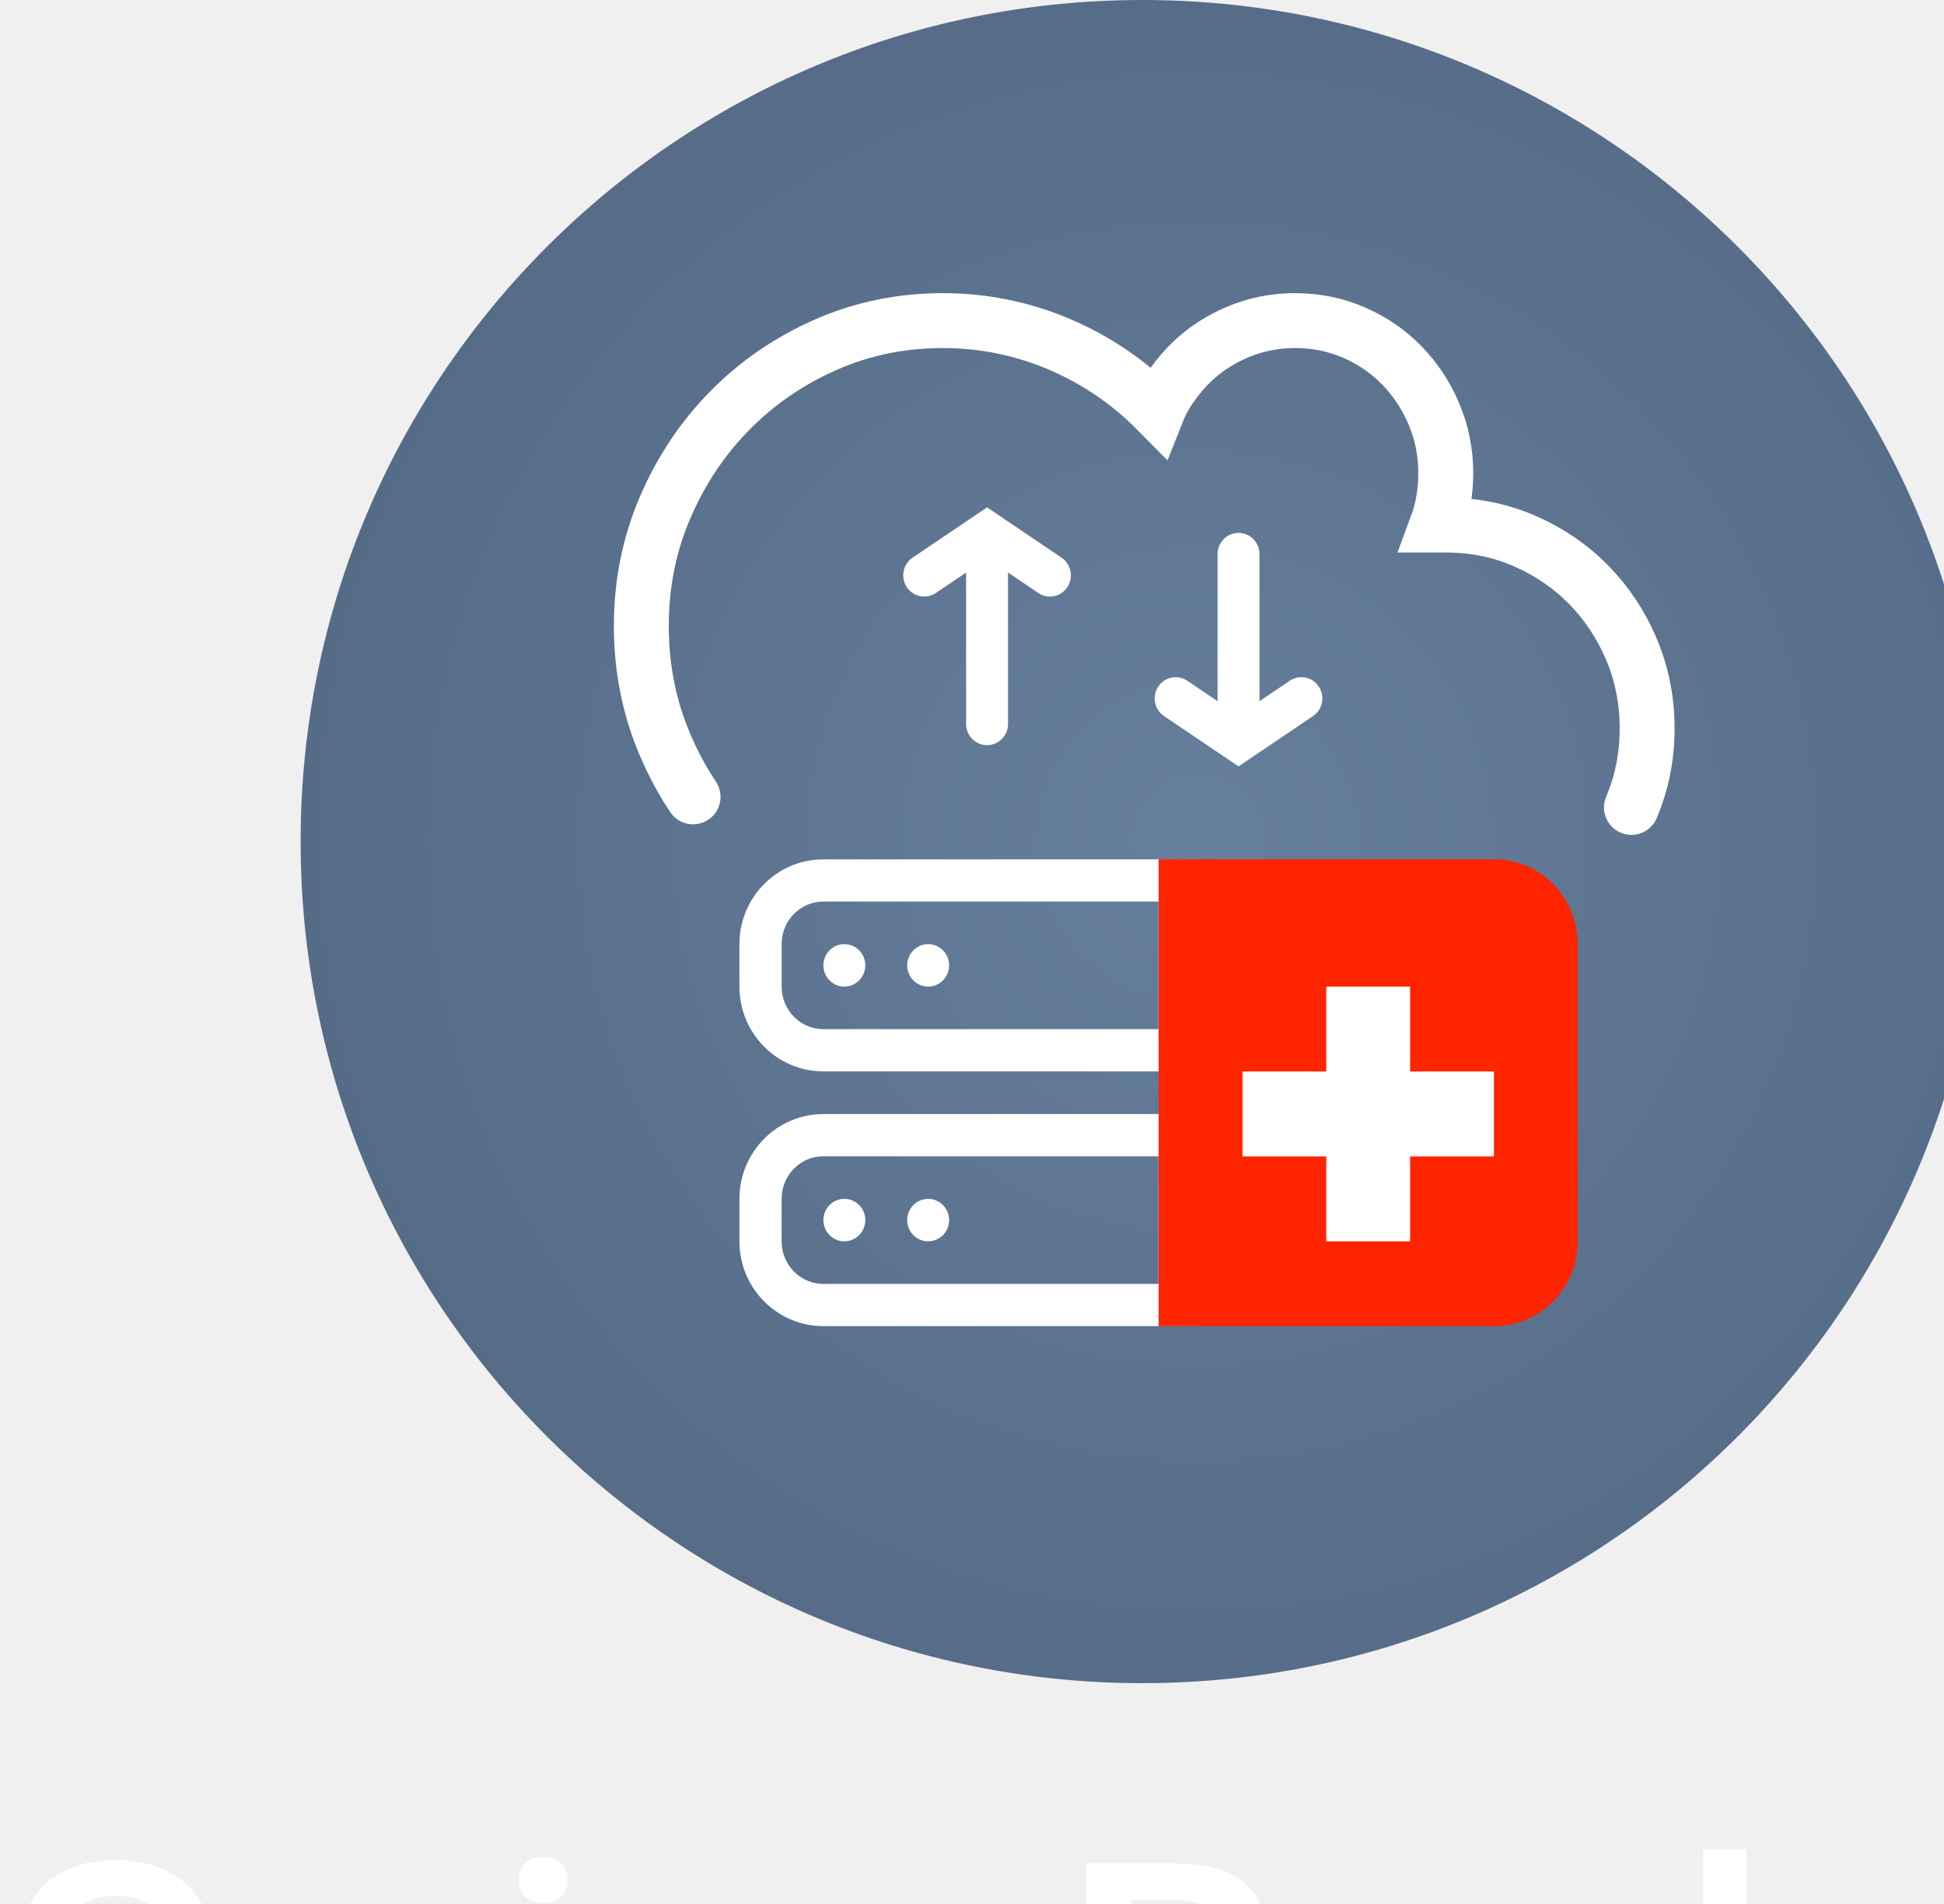
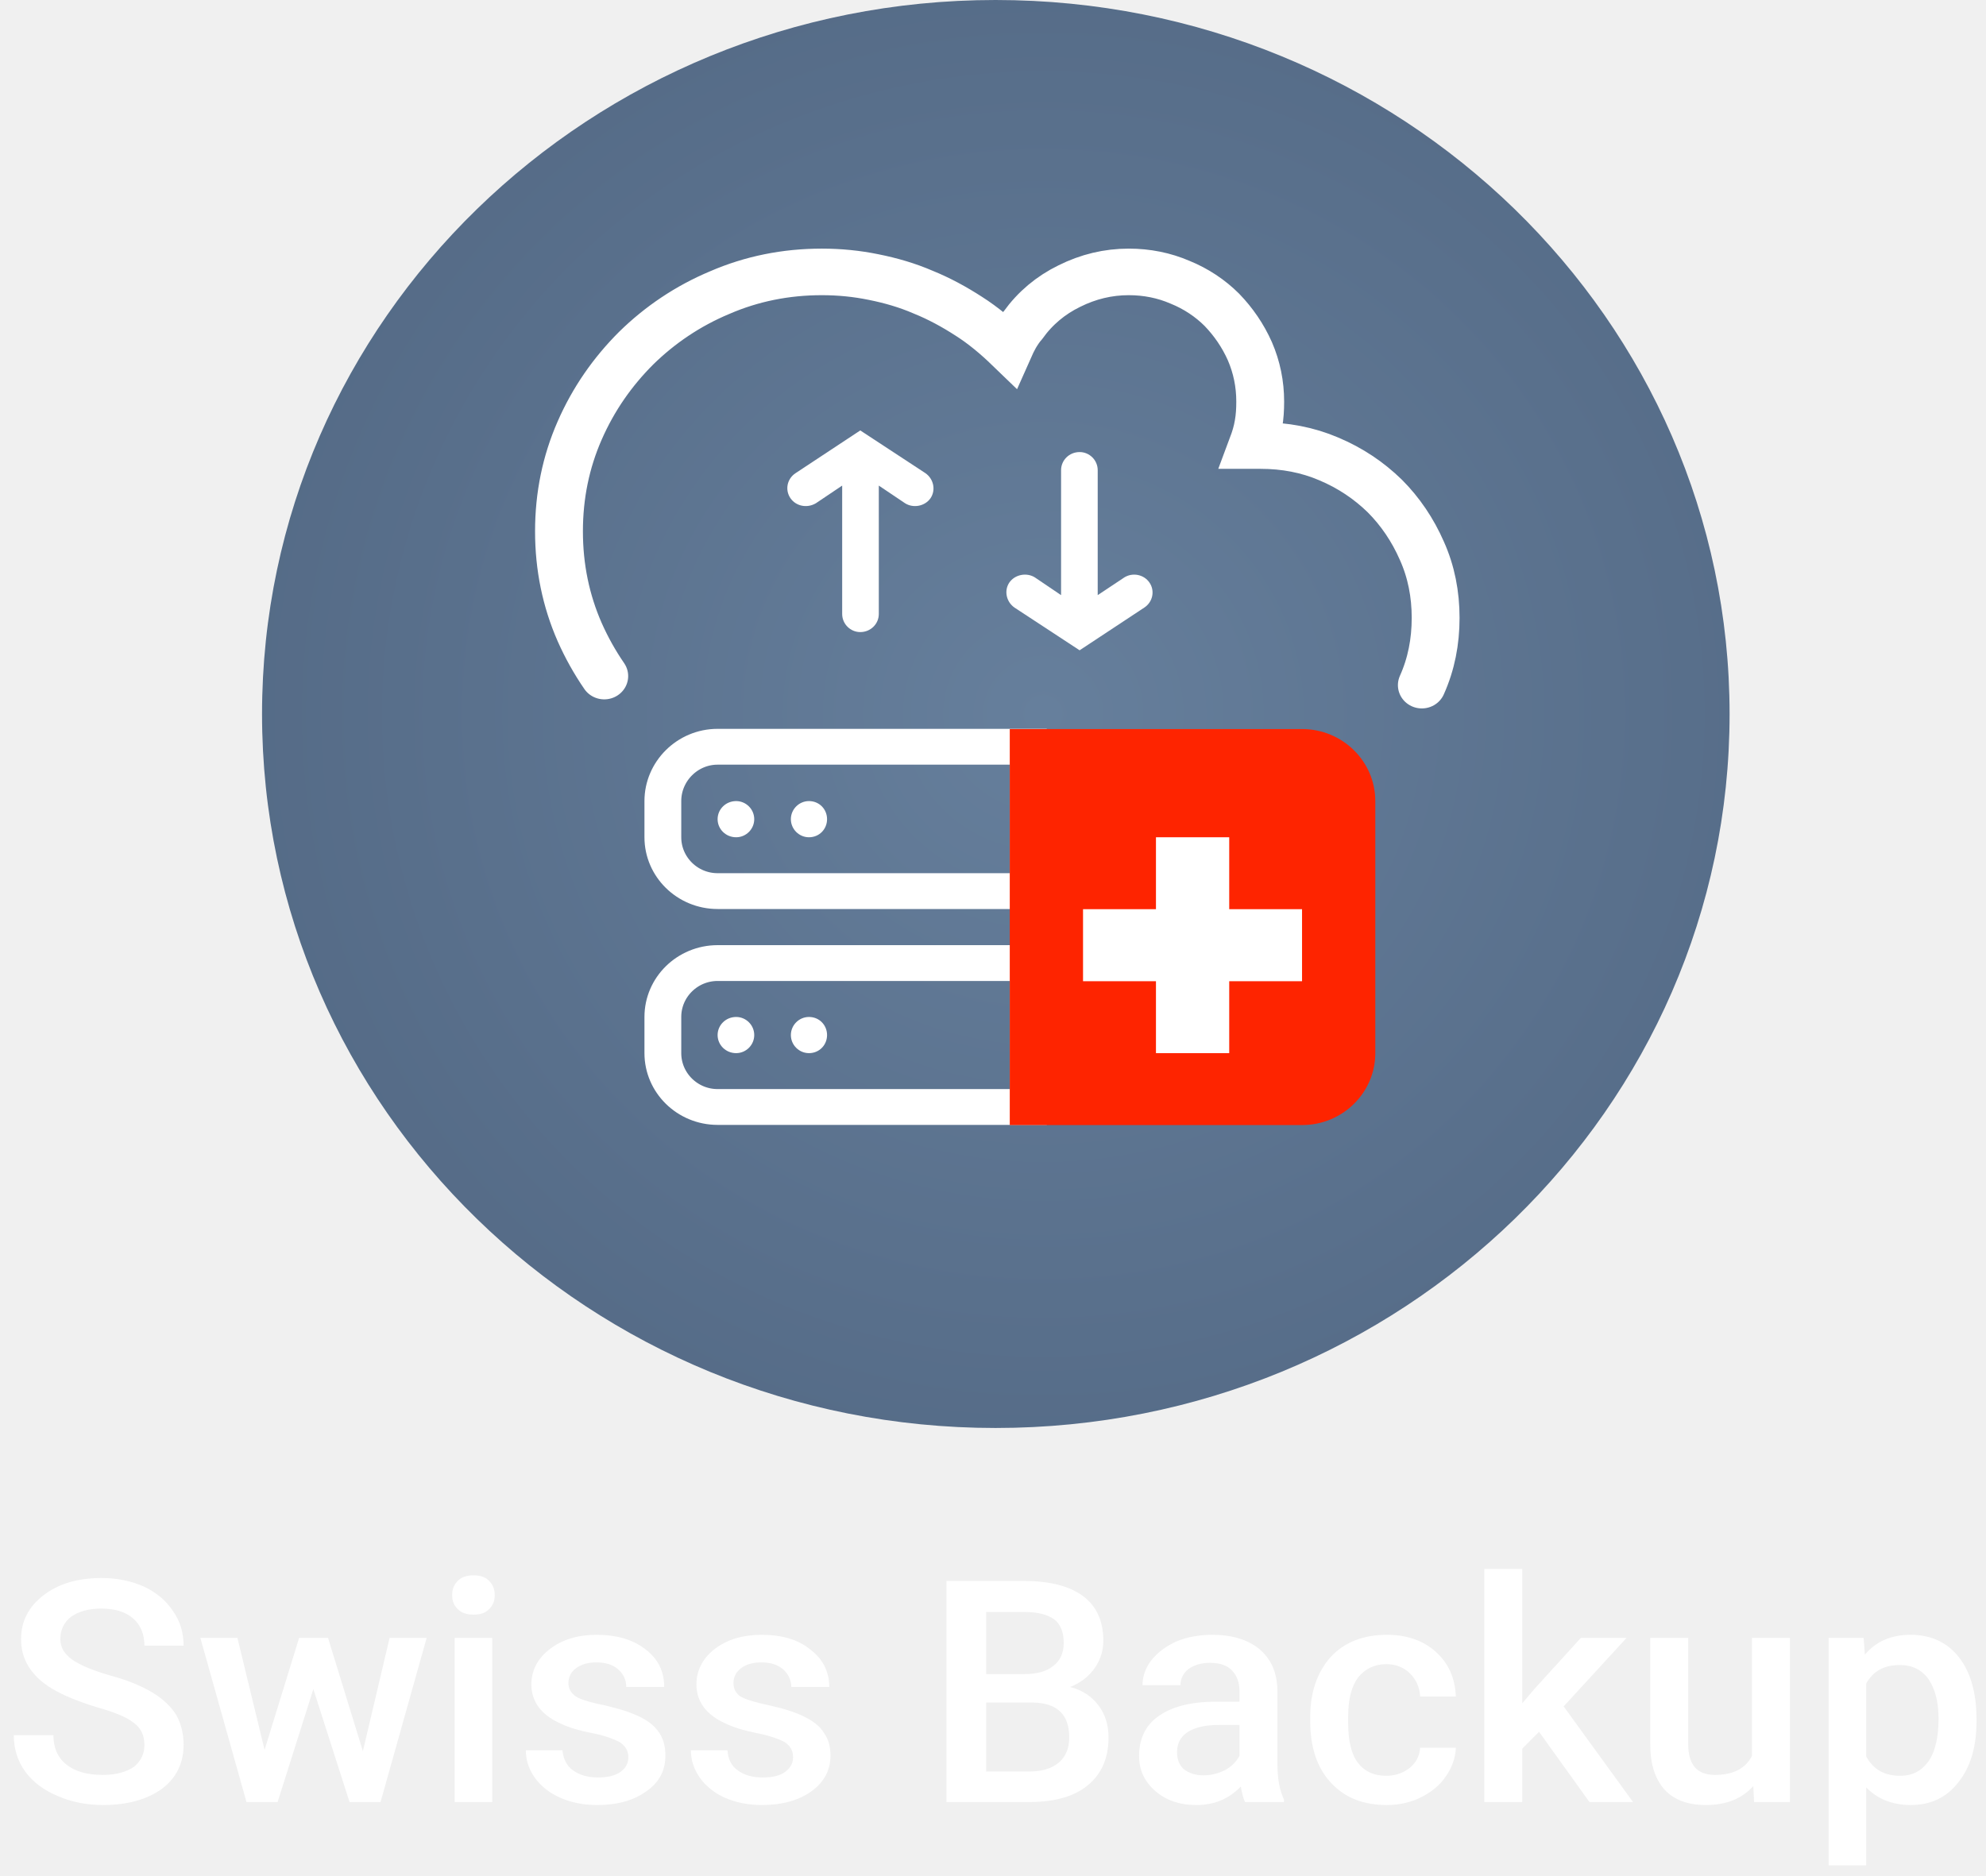
- <svg xmlns="http://www.w3.org/2000/svg" width="97px" height="95px" viewBox="0 0 97 95" version="1.1">
+ <svg xmlns="http://www.w3.org/2000/svg" width="18pt" height="17pt" viewBox="0 0 18 17" version="1.1">
  <defs>
-     <radialGradient cx="53.235%" cy="50%" fx="53.235%" fy="50%" r="134.727%" id="radialGradient-1">
-       <stop stop-color="#667F9C" offset="0%" />
-       <stop stop-color="#3B4D67" offset="100%" />
+     <radialGradient id="radial0" gradientUnits="userSpaceOnUse" cx="0.532" cy="0.5" fx="0.532" fy="0.5" r="1.347" gradientTransform="matrix(13.29949,0,0,12.94549,2.374979,0)">
+       <stop offset="0" style="stop-color:rgb(40%,49.804%,61.176%);stop-opacity:1;" />
+       <stop offset="1" style="stop-color:rgb(23.137%,30.196%,40.392%);stop-opacity:1;" />
    </radialGradient>
  </defs>
-   <g id="Page-1" stroke="none" stroke-width="1" fill="none" fill-rule="evenodd">
-     <g id="Group-4">
-       <path d="M5.891,106.179 C7.313,106.179 8.44,105.859 9.27,105.219 C10.101,104.579 10.516,103.717 10.516,102.634 C10.516,101.967 10.373,101.386 10.087,100.889 C9.801,100.392 9.352,99.951 8.739,99.567 C8.126,99.183 7.313,98.841 6.302,98.541 C5.29,98.24 4.564,97.93 4.123,97.612 C3.683,97.294 3.462,96.896 3.462,96.42 C3.462,95.855 3.666,95.414 4.074,95.099 C4.482,94.783 5.055,94.626 5.793,94.626 C6.584,94.626 7.193,94.818 7.619,95.201 C8.044,95.585 8.257,96.117 8.257,96.795 L8.257,96.795 L10.507,96.795 C10.507,96.045 10.304,95.362 9.9,94.746 C9.495,94.13 8.938,93.655 8.23,93.322 C7.522,92.989 6.715,92.822 5.811,92.822 C4.448,92.822 3.339,93.161 2.485,93.84 C1.631,94.518 1.204,95.381 1.204,96.429 C1.204,97.625 1.796,98.596 2.98,99.34 C3.599,99.727 4.433,100.078 5.48,100.393 C6.528,100.709 7.252,101.021 7.654,101.331 C8.056,101.64 8.257,102.081 8.257,102.652 C8.257,103.176 8.059,103.597 7.663,103.915 C7.267,104.234 6.677,104.393 5.891,104.393 C4.98,104.393 4.281,104.191 3.793,103.786 C3.305,103.381 3.061,102.81 3.061,102.072 L3.061,102.072 L0.802,102.072 C0.802,102.887 1.021,103.601 1.458,104.214 C1.896,104.827 2.509,105.308 3.297,105.656 C4.086,106.004 4.951,106.179 5.891,106.179 Z M15.899,106 L17.935,99.366 L20.006,106 L21.792,106 L24.426,96.34 L22.31,96.34 L20.774,103.009 L18.765,96.34 L17.131,96.34 L15.149,102.938 L13.587,96.34 L11.471,96.34 L14.114,106 L15.899,106 Z M27.104,94.974 C27.497,94.974 27.801,94.865 28.015,94.648 C28.229,94.431 28.336,94.158 28.336,93.831 C28.336,93.498 28.229,93.221 28.015,93.001 C27.801,92.78 27.497,92.67 27.104,92.67 C26.711,92.67 26.409,92.78 26.198,93.001 C25.987,93.221 25.881,93.498 25.881,93.831 C25.881,94.158 25.987,94.431 26.198,94.648 C26.409,94.865 26.711,94.974 27.104,94.974 Z M28.184,106 L28.184,96.34 L26.015,96.34 L26.015,106 L28.184,106 Z M34.184,106.179 C35.351,106.179 36.294,105.909 37.014,105.371 C37.735,104.832 38.095,104.128 38.095,103.259 C38.095,102.741 37.977,102.301 37.742,101.938 C37.507,101.575 37.147,101.264 36.662,101.005 C36.177,100.746 35.509,100.523 34.657,100.335 C33.806,100.148 33.241,99.962 32.961,99.777 C32.681,99.593 32.541,99.334 32.541,99 C32.541,98.631 32.692,98.337 32.992,98.116 C33.293,97.896 33.681,97.786 34.157,97.786 C34.669,97.786 35.08,97.925 35.389,98.201 C35.699,98.478 35.854,98.825 35.854,99.241 L35.854,99.241 L38.023,99.241 C38.023,98.331 37.668,97.59 36.956,97.018 C36.245,96.447 35.312,96.161 34.157,96.161 C33.074,96.161 32.181,96.441 31.479,97 C30.777,97.56 30.425,98.256 30.425,99.09 C30.425,100.084 30.967,100.843 32.05,101.366 C32.544,101.604 33.16,101.801 33.898,101.956 C34.637,102.11 35.165,102.289 35.483,102.491 C35.802,102.694 35.961,102.988 35.961,103.375 C35.961,103.726 35.812,104.011 35.514,104.228 C35.217,104.445 34.782,104.554 34.211,104.554 C33.622,104.554 33.149,104.415 32.791,104.138 C32.434,103.862 32.241,103.467 32.211,102.956 L32.211,102.956 L30.104,102.956 C30.104,103.533 30.277,104.072 30.622,104.572 C30.967,105.071 31.449,105.464 32.068,105.75 C32.687,106.036 33.393,106.179 34.184,106.179 Z M43.621,106.179 C44.788,106.179 45.731,105.909 46.451,105.371 C47.172,104.832 47.532,104.128 47.532,103.259 C47.532,102.741 47.414,102.301 47.179,101.938 C46.944,101.575 46.584,101.264 46.099,101.005 C45.614,100.746 44.946,100.523 44.094,100.335 C43.243,100.148 42.678,99.962 42.398,99.777 C42.118,99.593 41.978,99.334 41.978,99 C41.978,98.631 42.129,98.337 42.429,98.116 C42.73,97.896 43.118,97.786 43.594,97.786 C44.106,97.786 44.517,97.925 44.827,98.201 C45.136,98.478 45.291,98.825 45.291,99.241 L45.291,99.241 L47.46,99.241 C47.46,98.331 47.105,97.59 46.393,97.018 C45.682,96.447 44.749,96.161 43.594,96.161 C42.511,96.161 41.618,96.441 40.916,97 C40.214,97.56 39.862,98.256 39.862,99.09 C39.862,100.084 40.404,100.843 41.487,101.366 C41.981,101.604 42.597,101.801 43.336,101.956 C44.074,102.11 44.602,102.289 44.92,102.491 C45.239,102.694 45.398,102.988 45.398,103.375 C45.398,103.726 45.249,104.011 44.951,104.228 C44.654,104.445 44.219,104.554 43.648,104.554 C43.059,104.554 42.586,104.415 42.228,104.138 C41.871,103.862 41.678,103.467 41.648,102.956 L41.648,102.956 L39.541,102.956 C39.541,103.533 39.714,104.072 40.059,104.572 C40.404,105.071 40.886,105.464 41.505,105.75 C42.124,106.036 42.83,106.179 43.621,106.179 Z M58.924,106 C60.382,106 61.503,105.673 62.285,105.018 C63.068,104.363 63.459,103.426 63.459,102.206 C63.459,101.467 63.268,100.835 62.884,100.308 C62.5,99.782 61.957,99.423 61.254,99.232 C61.873,98.971 62.343,98.602 62.665,98.125 C62.986,97.649 63.147,97.114 63.147,96.518 C63.147,95.352 62.763,94.474 61.995,93.885 C61.227,93.295 60.108,93.001 58.638,93.001 L58.638,93.001 L54.183,93.001 L54.183,106 L58.924,106 Z M58.656,98.474 L56.442,98.474 L56.442,94.822 L58.638,94.822 C59.412,94.822 59.982,94.965 60.348,95.251 C60.714,95.536 60.897,96 60.897,96.643 C60.897,97.227 60.699,97.677 60.303,97.996 C59.908,98.314 59.359,98.474 58.656,98.474 L58.656,98.474 Z M58.951,104.197 L56.442,104.197 L56.442,100.134 L59.138,100.134 C60.519,100.164 61.21,100.854 61.21,102.206 C61.21,102.831 61.01,103.319 60.611,103.67 C60.213,104.021 59.659,104.197 58.951,104.197 L58.951,104.197 Z M68.495,106.179 C69.495,106.179 70.34,105.818 71.031,105.098 C71.102,105.515 71.185,105.815 71.281,106 L71.281,106 L73.495,106 L73.495,105.848 C73.251,105.33 73.129,104.637 73.129,103.768 L73.129,103.768 L73.129,99.411 C73.111,98.381 72.766,97.582 72.093,97.014 C71.42,96.445 70.519,96.161 69.388,96.161 C68.644,96.161 67.97,96.292 67.366,96.554 C66.761,96.816 66.284,97.178 65.933,97.639 C65.581,98.1 65.406,98.596 65.406,99.125 L65.406,99.125 L67.575,99.125 C67.575,98.744 67.733,98.43 68.049,98.183 C68.364,97.936 68.769,97.813 69.263,97.813 C69.834,97.813 70.26,97.963 70.54,98.264 C70.819,98.564 70.959,98.965 70.959,99.465 L70.959,99.465 L70.959,100.099 L69.629,100.099 C68.206,100.099 67.113,100.374 66.348,100.924 C65.583,101.475 65.2,102.265 65.2,103.295 C65.2,104.11 65.507,104.795 66.12,105.348 C66.733,105.902 67.525,106.179 68.495,106.179 Z M68.897,104.438 C68.432,104.438 68.062,104.314 67.785,104.067 C67.508,103.82 67.37,103.488 67.37,103.072 C67.37,102.56 67.572,102.164 67.977,101.884 C68.382,101.604 68.986,101.465 69.79,101.465 L69.79,101.465 L70.959,101.465 L70.959,103.286 C70.769,103.637 70.484,103.917 70.106,104.125 C69.729,104.333 69.325,104.438 68.897,104.438 Z M79.396,106.179 C80.093,106.179 80.741,106.027 81.343,105.723 C81.944,105.42 82.42,105.007 82.771,104.487 C83.122,103.966 83.31,103.405 83.334,102.804 L83.334,102.804 L81.289,102.804 C81.265,103.268 81.075,103.658 80.718,103.973 C80.36,104.289 79.911,104.447 79.369,104.447 C78.655,104.447 78.109,104.189 77.731,103.674 C77.353,103.159 77.164,102.378 77.164,101.331 L77.164,101.331 L77.164,100.982 C77.17,99.947 77.364,99.174 77.744,98.666 C78.125,98.157 78.667,97.902 79.369,97.902 C79.917,97.902 80.368,98.081 80.722,98.438 C81.076,98.795 81.265,99.25 81.289,99.804 L81.289,99.804 L83.334,99.804 C83.298,98.715 82.918,97.835 82.195,97.166 C81.472,96.496 80.536,96.161 79.387,96.161 C78.03,96.161 76.959,96.603 76.173,97.487 C75.387,98.371 74.995,99.548 74.995,101.018 L74.995,101.018 L74.995,101.241 C74.995,102.783 75.39,103.991 76.182,104.866 C76.974,105.741 78.045,106.179 79.396,106.179 Z M87.146,106 L87.146,102.848 L88.11,101.857 L90.976,106 L93.485,106 L89.512,100.366 L93.101,96.34 L90.494,96.34 L87.824,99.349 L87.146,100.197 L87.146,92.286 L84.976,92.286 L84.976,106 L87.146,106 Z M97.654,106.179 C98.827,106.179 99.731,105.804 100.368,105.054 L100.368,105.054 L100.422,106 L102.466,106 L102.466,96.34 L100.297,96.34 L100.297,103.277 C99.928,104.033 99.217,104.411 98.163,104.411 C97.145,104.411 96.636,103.798 96.636,102.572 L96.636,102.572 L96.636,96.34 L94.467,96.34 L94.467,102.598 C94.467,103.759 94.736,104.646 95.275,105.259 C95.814,105.872 96.607,106.179 97.654,106.179 Z M106.841,109.714 L106.841,105.134 C107.478,105.83 108.326,106.179 109.386,106.179 C110.529,106.179 111.439,105.734 112.118,104.844 C112.796,103.954 113.136,102.762 113.136,101.268 L113.136,101.268 L113.136,101.134 C113.136,99.575 112.801,98.356 112.131,97.478 C111.462,96.6 110.538,96.161 109.359,96.161 C108.264,96.161 107.398,96.548 106.761,97.322 L106.761,97.322 L106.672,96.34 L104.672,96.34 L104.672,109.714 L106.841,109.714 Z M108.77,104.447 C107.877,104.447 107.234,104.072 106.841,103.322 L106.841,103.322 L106.841,99.036 C107.228,98.304 107.865,97.938 108.752,97.938 C109.466,97.938 110.015,98.221 110.399,98.786 C110.783,99.352 110.975,100.116 110.975,101.081 C110.975,102.211 110.78,103.055 110.39,103.612 C110,104.168 109.46,104.447 108.77,104.447 Z" id="SwissBackup" fill="#FFFFFF" fill-rule="nonzero" />
-       <circle id="Oval" fill="url(#radialGradient-1)" cx="57" cy="42" r="42" />
-       <g id="Group" transform="translate(32, 16)">
-         <g id="swiss-backup">
-           <path d="M26.859,36.415 L26.859,27.94 L9.085,27.94 C7.353,27.94 5.948,29.363 5.948,31.118 L5.948,33.237 C5.948,34.992 7.353,36.415 9.085,36.415 L26.859,36.415 Z" id="Rectangle-7" stroke="#FFFFFF" stroke-width="2.107" stroke-linecap="round" />
-           <path d="M10.13,33.237 C9.553,33.237 9.085,32.762 9.085,32.177 C9.085,31.592 9.553,31.118 10.13,31.118 C10.708,31.118 11.176,31.592 11.176,32.177 C11.176,32.762 10.708,33.237 10.13,33.237 Z M14.313,33.237 C13.735,33.237 13.267,32.762 13.267,32.177 C13.267,31.592 13.735,31.118 14.313,31.118 C14.89,31.118 15.358,31.592 15.358,32.177 C15.358,32.762 14.89,33.237 14.313,33.237 Z" id="Combined-Shape" fill="#FFFFFF" fill-rule="nonzero" />
-           <path d="M26.859,49.128 L26.859,40.652 L9.085,40.652 C7.353,40.652 5.948,42.075 5.948,43.831 L5.948,45.949 C5.948,47.705 7.353,49.128 9.085,49.128 L26.859,49.128 Z" id="Rectangle-7" stroke="#FFFFFF" stroke-width="2.107" stroke-linecap="round" />
-           <path d="M10.13,45.949 C9.553,45.949 9.085,45.475 9.085,44.89 C9.085,44.305 9.553,43.831 10.13,43.831 C10.708,43.831 11.176,44.305 11.176,44.89 C11.176,45.475 10.708,45.949 10.13,45.949 Z M14.313,45.949 C13.735,45.949 13.267,45.475 13.267,44.89 C13.267,44.305 13.735,43.831 14.313,43.831 C14.89,43.831 15.358,44.305 15.358,44.89 C15.358,45.475 14.89,45.949 14.313,45.949 Z" id="Combined-Shape" fill="#FFFFFF" fill-rule="nonzero" />
-           <path d="M25.814,26.88 L42.543,26.88 C44.853,26.88 46.725,28.778 46.725,31.118 L46.725,45.949 C46.725,48.29 44.853,50.187 42.543,50.187 L25.814,50.187 L25.814,26.88 Z" id="Combined-Shape" fill="#FE2400" fill-rule="nonzero" />
-           <path d="M2.582,23.769 C2.047,22.964 1.582,22.101 1.189,21.18 C0.396,19.326 0,17.348 0,15.245 C0,13.143 0.396,11.169 1.189,9.324 C1.981,7.478 3.059,5.864 4.423,4.482 C5.787,3.1 7.38,2.007 9.202,1.204 C11.023,0.401 12.972,0 15.046,0 C16.059,0 17.052,0.099 18.024,0.298 C18.996,0.497 19.939,0.79 20.854,1.179 C21.769,1.568 22.635,2.04 23.452,2.595 C24.269,3.149 25.036,3.791 25.755,4.519 C25.853,4.271 25.972,4.027 26.111,3.787 C26.249,3.547 26.4,3.319 26.564,3.104 C27.266,2.127 28.153,1.366 29.223,0.819 C30.293,0.273 31.424,0 32.617,0 C33.662,0 34.642,0.199 35.557,0.596 C36.472,0.993 37.269,1.539 37.947,2.235 C38.625,2.93 39.16,3.741 39.552,4.668 C39.944,5.595 40.14,6.58 40.14,7.623 C40.14,8.07 40.103,8.512 40.03,8.951 C39.956,9.39 39.846,9.808 39.699,10.205 L40.164,10.205 C41.553,10.205 42.856,10.47 44.073,11 C45.29,11.529 46.352,12.253 47.259,13.172 C48.165,14.091 48.88,15.167 49.403,16.4 C49.926,17.633 50.187,18.953 50.187,20.36 C50.187,21.751 49.926,23.063 49.403,24.296" id="cloud" stroke="#FFFFFF" stroke-width="2.739" stroke-linecap="round" />
-           <path d="M28.753,18.995 L28.753,11.653 C28.753,11.068 29.221,10.594 29.799,10.594 C30.376,10.594 30.844,11.068 30.844,11.653 L30.844,18.995 L32.355,17.974 C32.836,17.649 33.485,17.781 33.805,18.268 C34.126,18.755 33.996,19.412 33.515,19.737 L29.799,22.247 L26.082,19.737 C25.601,19.412 25.472,18.755 25.792,18.268 C26.112,17.781 26.761,17.649 27.242,17.974 L28.753,18.995 Z" id="Combined-Shape" fill="#FFFFFF" fill-rule="nonzero" />
-           <path d="M18.297,12.573 L18.297,20.129 C18.297,20.714 17.829,21.188 17.252,21.188 C16.674,21.188 16.206,20.714 16.206,20.129 L16.206,12.573 L14.695,13.594 C14.215,13.919 13.565,13.787 13.245,13.3 C12.925,12.814 13.055,12.156 13.535,11.831 L17.252,9.321 L20.968,11.831 C21.449,12.156 21.579,12.814 21.258,13.3 C20.938,13.787 20.289,13.919 19.809,13.594 L18.297,12.573 Z" id="Combined-Shape" fill="#FFFFFF" fill-rule="nonzero" />
-           <polygon id="Combined-Shape-path" fill="#FFFFFF" fill-rule="nonzero" points="29.996 37.474 29.996 41.712 34.178 41.712 34.178 45.949 38.361 45.949 38.361 41.712 42.543 41.712 42.543 37.474 38.361 37.474 38.361 33.237 34.178 33.237 34.178 37.474" />
-         </g>
-       </g>
-     </g>
+   <g id="surface1">
+     <path style=" stroke:none;fill-rule:nonzero;fill:rgb(100%,100%,100%);fill-opacity:1;" d="M 0.934 16.363 C 1.156 16.363 1.336 16.312 1.469 16.215 C 1.598 16.117 1.664 15.984 1.664 15.816 C 1.664 15.715 1.641 15.625 1.598 15.547 C 1.551 15.473 1.48 15.402 1.383 15.344 C 1.285 15.285 1.156 15.23 0.996 15.188 C 0.836 15.141 0.723 15.094 0.652 15.043 C 0.582 14.992 0.547 14.934 0.547 14.859 C 0.547 14.773 0.582 14.703 0.645 14.656 C 0.711 14.609 0.801 14.582 0.918 14.582 C 1.043 14.582 1.141 14.613 1.207 14.672 C 1.273 14.73 1.309 14.812 1.309 14.918 L 1.664 14.918 C 1.664 14.801 1.633 14.695 1.566 14.602 C 1.504 14.508 1.414 14.434 1.305 14.383 C 1.191 14.332 1.062 14.305 0.922 14.305 C 0.703 14.305 0.527 14.359 0.395 14.461 C 0.258 14.566 0.191 14.699 0.191 14.859 C 0.191 15.047 0.285 15.195 0.473 15.309 C 0.57 15.367 0.703 15.422 0.867 15.473 C 1.035 15.52 1.148 15.566 1.211 15.617 C 1.277 15.664 1.309 15.73 1.309 15.82 C 1.309 15.898 1.277 15.965 1.215 16.016 C 1.148 16.062 1.055 16.09 0.934 16.09 C 0.789 16.09 0.68 16.059 0.602 15.996 C 0.523 15.934 0.484 15.844 0.484 15.73 L 0.125 15.73 C 0.125 15.855 0.16 15.965 0.23 16.062 C 0.301 16.156 0.398 16.23 0.523 16.281 C 0.648 16.336 0.785 16.363 0.934 16.363 Z M 2.516 16.336 L 2.84 15.312 L 3.168 16.336 L 3.449 16.336 L 3.867 14.848 L 3.531 14.848 L 3.289 15.875 L 2.973 14.848 L 2.711 14.848 L 2.398 15.863 L 2.152 14.848 L 1.816 14.848 L 2.234 16.336 Z M 4.293 14.637 C 4.355 14.637 4.402 14.621 4.434 14.586 C 4.469 14.551 4.484 14.512 4.484 14.461 C 4.484 14.41 4.469 14.367 4.434 14.332 C 4.402 14.297 4.355 14.281 4.293 14.281 C 4.23 14.281 4.18 14.297 4.148 14.332 C 4.113 14.367 4.098 14.41 4.098 14.461 C 4.098 14.512 4.113 14.551 4.148 14.586 C 4.18 14.621 4.23 14.637 4.293 14.637 Z M 4.461 16.336 L 4.461 14.848 L 4.121 14.848 L 4.121 16.336 Z M 5.414 16.363 C 5.598 16.363 5.746 16.32 5.859 16.238 C 5.977 16.156 6.031 16.047 6.031 15.914 C 6.031 15.832 6.012 15.766 5.977 15.711 C 5.938 15.652 5.883 15.605 5.805 15.566 C 5.727 15.527 5.621 15.492 5.488 15.461 C 5.352 15.434 5.262 15.406 5.219 15.379 C 5.176 15.348 5.152 15.309 5.152 15.258 C 5.152 15.199 5.176 15.156 5.223 15.121 C 5.273 15.086 5.332 15.07 5.406 15.07 C 5.488 15.07 5.555 15.09 5.602 15.133 C 5.652 15.176 5.676 15.23 5.676 15.293 L 6.02 15.293 C 6.02 15.152 5.965 15.039 5.852 14.953 C 5.738 14.863 5.59 14.82 5.406 14.82 C 5.238 14.82 5.094 14.863 4.984 14.949 C 4.871 15.035 4.816 15.145 4.816 15.27 C 4.816 15.422 4.902 15.543 5.074 15.621 C 5.152 15.66 5.25 15.688 5.367 15.711 C 5.484 15.734 5.566 15.766 5.617 15.793 C 5.668 15.828 5.695 15.871 5.695 15.93 C 5.695 15.984 5.672 16.027 5.625 16.062 C 5.574 16.098 5.508 16.113 5.418 16.113 C 5.324 16.113 5.25 16.09 5.191 16.047 C 5.137 16.008 5.105 15.945 5.098 15.867 L 4.766 15.867 C 4.766 15.957 4.793 16.039 4.848 16.117 C 4.902 16.191 4.98 16.254 5.078 16.297 C 5.176 16.34 5.285 16.363 5.414 16.363 Z M 6.906 16.363 C 7.09 16.363 7.242 16.32 7.355 16.238 C 7.469 16.156 7.527 16.047 7.527 15.914 C 7.527 15.832 7.508 15.766 7.469 15.711 C 7.434 15.652 7.375 15.605 7.297 15.566 C 7.223 15.527 7.117 15.492 6.98 15.461 C 6.848 15.434 6.758 15.406 6.711 15.379 C 6.668 15.348 6.648 15.309 6.648 15.258 C 6.648 15.199 6.672 15.156 6.719 15.121 C 6.766 15.086 6.828 15.07 6.902 15.07 C 6.984 15.07 7.047 15.09 7.098 15.133 C 7.145 15.176 7.172 15.23 7.172 15.293 L 7.516 15.293 C 7.516 15.152 7.457 15.039 7.344 14.953 C 7.234 14.863 7.086 14.82 6.902 14.82 C 6.73 14.82 6.59 14.863 6.477 14.949 C 6.367 15.035 6.312 15.145 6.312 15.27 C 6.312 15.422 6.398 15.543 6.57 15.621 C 6.648 15.66 6.746 15.688 6.859 15.711 C 6.977 15.734 7.062 15.766 7.113 15.793 C 7.164 15.828 7.188 15.871 7.188 15.93 C 7.188 15.984 7.164 16.027 7.117 16.062 C 7.07 16.098 7 16.113 6.91 16.113 C 6.816 16.113 6.742 16.09 6.684 16.047 C 6.629 16.008 6.598 15.945 6.594 15.867 L 6.262 15.867 C 6.262 15.957 6.289 16.039 6.344 16.117 C 6.398 16.191 6.473 16.254 6.57 16.297 C 6.668 16.34 6.781 16.363 6.906 16.363 Z M 9.328 16.336 C 9.559 16.336 9.738 16.285 9.859 16.184 C 9.984 16.082 10.047 15.938 10.047 15.75 C 10.047 15.637 10.016 15.539 9.957 15.461 C 9.895 15.379 9.809 15.32 9.699 15.293 C 9.797 15.254 9.871 15.195 9.922 15.121 C 9.973 15.047 10 14.965 10 14.875 C 10 14.695 9.938 14.559 9.816 14.469 C 9.695 14.379 9.516 14.332 9.285 14.332 L 8.578 14.332 L 8.578 16.336 Z M 9.285 15.176 L 8.938 15.176 L 8.938 14.613 L 9.285 14.613 C 9.406 14.613 9.496 14.637 9.555 14.68 C 9.613 14.723 9.641 14.797 9.641 14.895 C 9.641 14.984 9.609 15.055 9.547 15.102 C 9.484 15.152 9.398 15.176 9.285 15.176 Z M 9.332 16.059 L 8.938 16.059 L 8.938 15.434 L 9.363 15.434 C 9.582 15.438 9.691 15.543 9.691 15.75 C 9.691 15.848 9.66 15.922 9.598 15.977 C 9.535 16.031 9.445 16.059 9.332 16.059 Z M 10.844 16.363 C 11.004 16.363 11.137 16.309 11.246 16.195 C 11.258 16.262 11.27 16.309 11.285 16.336 L 11.637 16.336 L 11.637 16.312 C 11.598 16.23 11.578 16.125 11.578 15.992 L 11.578 15.32 C 11.574 15.16 11.52 15.039 11.414 14.949 C 11.309 14.863 11.164 14.82 10.988 14.82 C 10.867 14.82 10.762 14.84 10.664 14.879 C 10.57 14.922 10.496 14.977 10.438 15.047 C 10.383 15.117 10.355 15.195 10.355 15.277 L 10.699 15.277 C 10.699 15.219 10.723 15.168 10.773 15.129 C 10.824 15.094 10.887 15.074 10.965 15.074 C 11.059 15.074 11.125 15.098 11.168 15.145 C 11.211 15.191 11.234 15.254 11.234 15.328 L 11.234 15.426 L 11.023 15.426 C 10.801 15.426 10.625 15.469 10.504 15.555 C 10.383 15.637 10.324 15.762 10.324 15.918 C 10.324 16.043 10.371 16.148 10.469 16.234 C 10.566 16.32 10.691 16.363 10.844 16.363 Z M 10.906 16.094 C 10.836 16.094 10.777 16.074 10.73 16.039 C 10.688 16 10.668 15.949 10.668 15.883 C 10.668 15.805 10.699 15.746 10.762 15.703 C 10.828 15.66 10.922 15.637 11.051 15.637 L 11.234 15.637 L 11.234 15.918 C 11.203 15.973 11.16 16.016 11.102 16.047 C 11.039 16.078 10.977 16.094 10.906 16.094 Z M 12.57 16.363 C 12.68 16.363 12.785 16.34 12.879 16.293 C 12.973 16.246 13.051 16.184 13.105 16.102 C 13.16 16.023 13.191 15.938 13.195 15.844 L 12.871 15.844 C 12.867 15.914 12.836 15.977 12.781 16.023 C 12.723 16.07 12.652 16.098 12.566 16.098 C 12.453 16.098 12.367 16.059 12.305 15.977 C 12.246 15.898 12.219 15.777 12.219 15.617 L 12.219 15.562 C 12.219 15.402 12.25 15.285 12.309 15.207 C 12.371 15.129 12.457 15.086 12.566 15.086 C 12.652 15.086 12.727 15.117 12.781 15.172 C 12.836 15.227 12.867 15.297 12.871 15.379 L 13.195 15.379 C 13.188 15.211 13.129 15.078 13.012 14.973 C 12.898 14.871 12.75 14.82 12.57 14.82 C 12.355 14.82 12.184 14.887 12.059 15.023 C 11.938 15.16 11.875 15.34 11.875 15.566 L 11.875 15.602 C 11.875 15.84 11.938 16.027 12.062 16.16 C 12.188 16.297 12.355 16.363 12.57 16.363 Z M 13.797 16.336 L 13.797 15.852 L 13.949 15.699 L 14.406 16.336 L 14.801 16.336 L 14.172 15.469 L 14.742 14.848 L 14.328 14.848 L 13.906 15.312 L 13.797 15.441 L 13.797 14.223 L 13.453 14.223 L 13.453 16.336 Z M 15.461 16.363 C 15.648 16.363 15.789 16.305 15.891 16.191 L 15.898 16.336 L 16.223 16.336 L 16.223 14.848 L 15.879 14.848 L 15.879 15.918 C 15.82 16.031 15.711 16.09 15.543 16.09 C 15.379 16.09 15.301 15.996 15.301 15.809 L 15.301 14.848 L 14.957 14.848 L 14.957 15.812 C 14.957 15.992 15 16.125 15.086 16.223 C 15.172 16.316 15.297 16.363 15.461 16.363 Z M 16.914 16.91 L 16.914 16.203 C 17.016 16.309 17.152 16.363 17.32 16.363 C 17.5 16.363 17.645 16.293 17.75 16.156 C 17.859 16.02 17.914 15.836 17.914 15.605 L 17.914 15.586 C 17.914 15.344 17.859 15.156 17.754 15.023 C 17.648 14.887 17.5 14.82 17.316 14.82 C 17.141 14.82 17.004 14.879 16.902 15 L 16.891 14.848 L 16.574 14.848 L 16.574 16.91 Z M 17.223 16.098 C 17.078 16.098 16.977 16.039 16.914 15.922 L 16.914 15.262 C 16.977 15.148 17.078 15.094 17.219 15.094 C 17.332 15.094 17.418 15.137 17.48 15.223 C 17.539 15.312 17.57 15.43 17.57 15.578 C 17.57 15.75 17.539 15.883 17.477 15.969 C 17.414 16.055 17.332 16.098 17.223 16.098 Z M 17.223 16.098 " />
+     <path style=" stroke:none;fill-rule:evenodd;fill:url(#radial0);" d="M 15.676 6.473 C 15.676 10.047 12.699 12.945 9.023 12.945 C 5.352 12.945 2.375 10.047 2.375 6.473 C 2.375 2.898 5.352 0 9.023 0 C 12.699 0 15.676 2.898 15.676 6.473 Z M 15.676 6.473 " />
+     <path style="fill:none;stroke-width:2.107;stroke-linecap:round;stroke-linejoin:miter;stroke:rgb(100%,100%,100%);stroke-opacity:1;stroke-miterlimit:4;" d="M 26.867 36.417 L 26.867 27.926 L 9.079 27.926 C 7.352 27.926 5.945 29.371 5.945 31.12 L 5.945 33.249 C 5.945 34.998 7.352 36.417 9.079 36.417 Z M 26.867 36.417 " transform="matrix(0.158329,0,0,0.154111,5.066512,2.465781)" />
+     <path style=" stroke:none;fill-rule:nonzero;fill:rgb(100%,100%,100%);fill-opacity:1;" d="M 6.672 7.59 C 6.578 7.59 6.504 7.516 6.504 7.426 C 6.504 7.336 6.578 7.262 6.672 7.262 C 6.762 7.262 6.836 7.336 6.836 7.426 C 6.836 7.516 6.762 7.59 6.672 7.59 Z M 7.332 7.59 C 7.242 7.59 7.168 7.516 7.168 7.426 C 7.168 7.336 7.242 7.262 7.332 7.262 C 7.426 7.262 7.496 7.336 7.496 7.426 C 7.496 7.516 7.426 7.59 7.332 7.59 Z M 7.332 7.59 " />
+     <path style="fill:none;stroke-width:2.107;stroke-linecap:round;stroke-linejoin:miter;stroke:rgb(100%,100%,100%);stroke-opacity:1;stroke-miterlimit:4;" d="M 26.867 49.116 L 26.867 40.65 L 9.079 40.65 C 7.352 40.65 5.945 42.07 5.945 43.819 L 5.945 45.948 C 5.945 47.697 7.352 49.116 9.079 49.116 Z M 26.867 49.116 " transform="matrix(0.158329,0,0,0.154111,5.066512,2.465781)" />
+     <path style=" stroke:none;fill-rule:nonzero;fill:rgb(100%,100%,100%);fill-opacity:1;" d="M 6.672 9.547 C 6.578 9.547 6.504 9.473 6.504 9.383 C 6.504 9.293 6.578 9.219 6.672 9.219 C 6.762 9.219 6.836 9.293 6.836 9.383 C 6.836 9.473 6.762 9.547 6.672 9.547 Z M 7.332 9.547 C 7.242 9.547 7.168 9.473 7.168 9.383 C 7.168 9.293 7.242 9.219 7.332 9.219 C 7.426 9.219 7.496 9.293 7.496 9.383 C 7.496 9.473 7.426 9.547 7.332 9.547 Z M 7.332 9.547 " />
+     <path style=" stroke:none;fill-rule:nonzero;fill:rgb(99.608%,14.118%,0%);fill-opacity:1;" d="M 9.152 6.609 L 11.801 6.609 C 12.168 6.609 12.465 6.902 12.465 7.262 L 12.465 9.547 C 12.465 9.906 12.168 10.199 11.801 10.199 L 9.152 10.199 Z M 9.152 6.609 " />
+     <path style="fill:none;stroke-width:2.739;stroke-linecap:round;stroke-linejoin:miter;stroke:rgb(100%,100%,100%);stroke-opacity:1;stroke-miterlimit:4;" d="M 2.59 23.769 C 2.047 22.958 1.578 22.096 1.184 21.184 C 0.394 19.334 -0.001 17.357 -0.001 15.253 C -0.001 13.149 0.394 11.172 1.184 9.322 C 1.973 7.471 3.059 5.874 4.416 4.48 C 5.773 3.112 7.376 1.996 9.202 1.211 C 11.028 0.399 12.977 -0.006 15.049 -0.006 C 16.061 -0.006 17.048 0.095 18.01 0.298 C 18.997 0.501 19.934 0.78 20.847 1.185 C 21.76 1.565 22.623 2.047 23.462 2.605 C 24.276 3.137 25.041 3.796 25.757 4.506 C 25.855 4.278 25.979 4.024 26.102 3.796 C 26.25 3.542 26.398 3.314 26.571 3.112 C 27.262 2.123 28.15 1.363 29.211 0.83 C 30.296 0.273 31.431 -0.006 32.615 -0.006 C 33.652 -0.006 34.639 0.197 35.551 0.602 C 36.464 0.982 37.278 1.54 37.945 2.224 C 38.611 2.934 39.153 3.745 39.548 4.658 C 39.943 5.596 40.14 6.584 40.14 7.623 C 40.14 8.08 40.116 8.51 40.042 8.941 C 39.968 9.398 39.844 9.803 39.696 10.209 L 40.165 10.209 C 41.547 10.209 42.854 10.462 44.063 10.994 C 45.297 11.527 46.358 12.262 47.27 13.174 C 48.159 14.087 48.874 15.177 49.392 16.393 C 49.935 17.635 50.182 18.953 50.182 20.347 C 50.182 21.742 49.935 23.06 49.392 24.302 " transform="matrix(0.158329,0,0,0.154111,5.066512,2.465781)" />
+     <path style=" stroke:none;fill-rule:nonzero;fill:rgb(100%,100%,100%);fill-opacity:1;" d="M 9.617 5.395 L 9.617 4.262 C 9.617 4.172 9.691 4.098 9.785 4.098 C 9.875 4.098 9.949 4.172 9.949 4.262 L 9.949 5.395 L 10.191 5.234 C 10.266 5.188 10.367 5.207 10.418 5.281 C 10.469 5.355 10.449 5.457 10.371 5.508 L 9.785 5.895 L 9.195 5.508 C 9.121 5.457 9.098 5.355 9.148 5.281 C 9.199 5.207 9.305 5.188 9.379 5.234 Z M 9.617 5.395 " />
+     <path style=" stroke:none;fill-rule:nonzero;fill:rgb(100%,100%,100%);fill-opacity:1;" d="M 7.965 4.402 L 7.965 5.566 C 7.965 5.656 7.891 5.73 7.797 5.73 C 7.707 5.73 7.633 5.656 7.633 5.566 L 7.633 4.402 L 7.395 4.562 C 7.316 4.609 7.215 4.59 7.164 4.516 C 7.113 4.441 7.133 4.34 7.211 4.289 L 7.797 3.902 L 8.387 4.289 C 8.461 4.34 8.484 4.441 8.434 4.516 C 8.383 4.59 8.277 4.609 8.203 4.562 Z M 7.965 4.402 " />
+     <path style=" stroke:none;fill-rule:nonzero;fill:rgb(100%,100%,100%);fill-opacity:1;" d="M 9.816 8.242 L 9.816 8.895 L 10.477 8.895 L 10.477 9.547 L 11.141 9.547 L 11.141 8.895 L 11.801 8.895 L 11.801 8.242 L 11.141 8.242 L 11.141 7.59 L 10.477 7.59 L 10.477 8.242 Z M 9.816 8.242 " />
  </g>
</svg>
